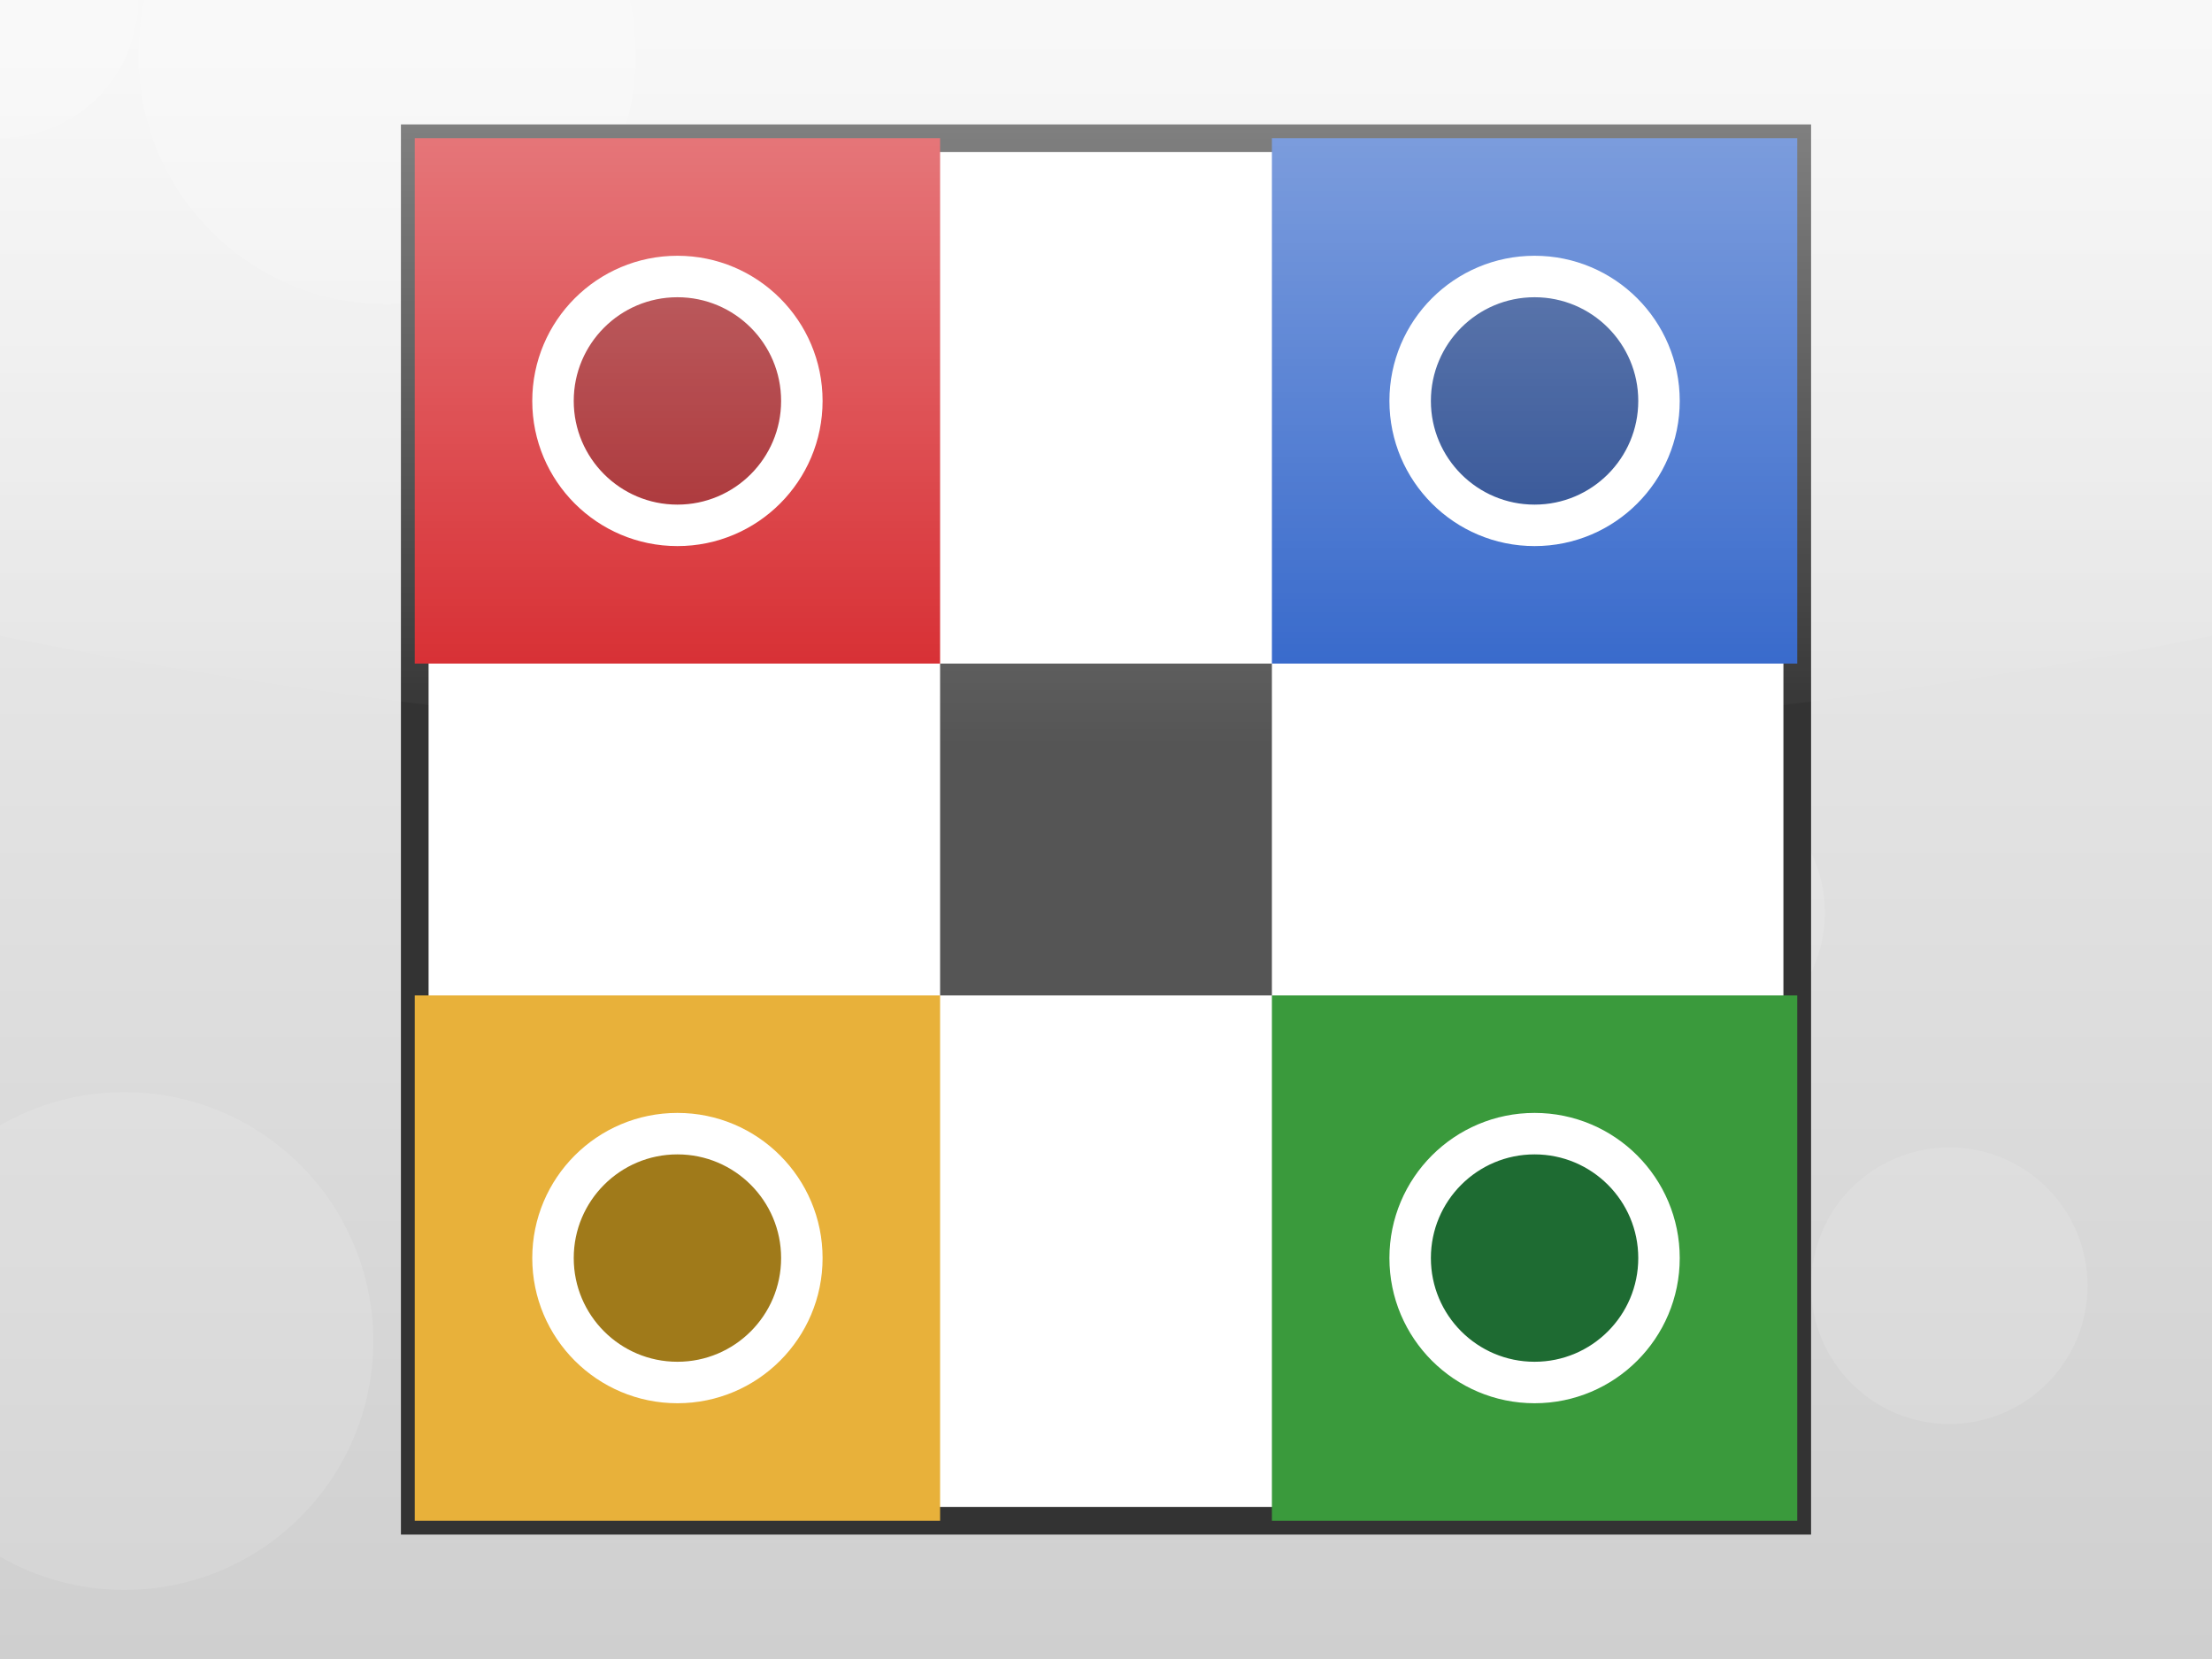
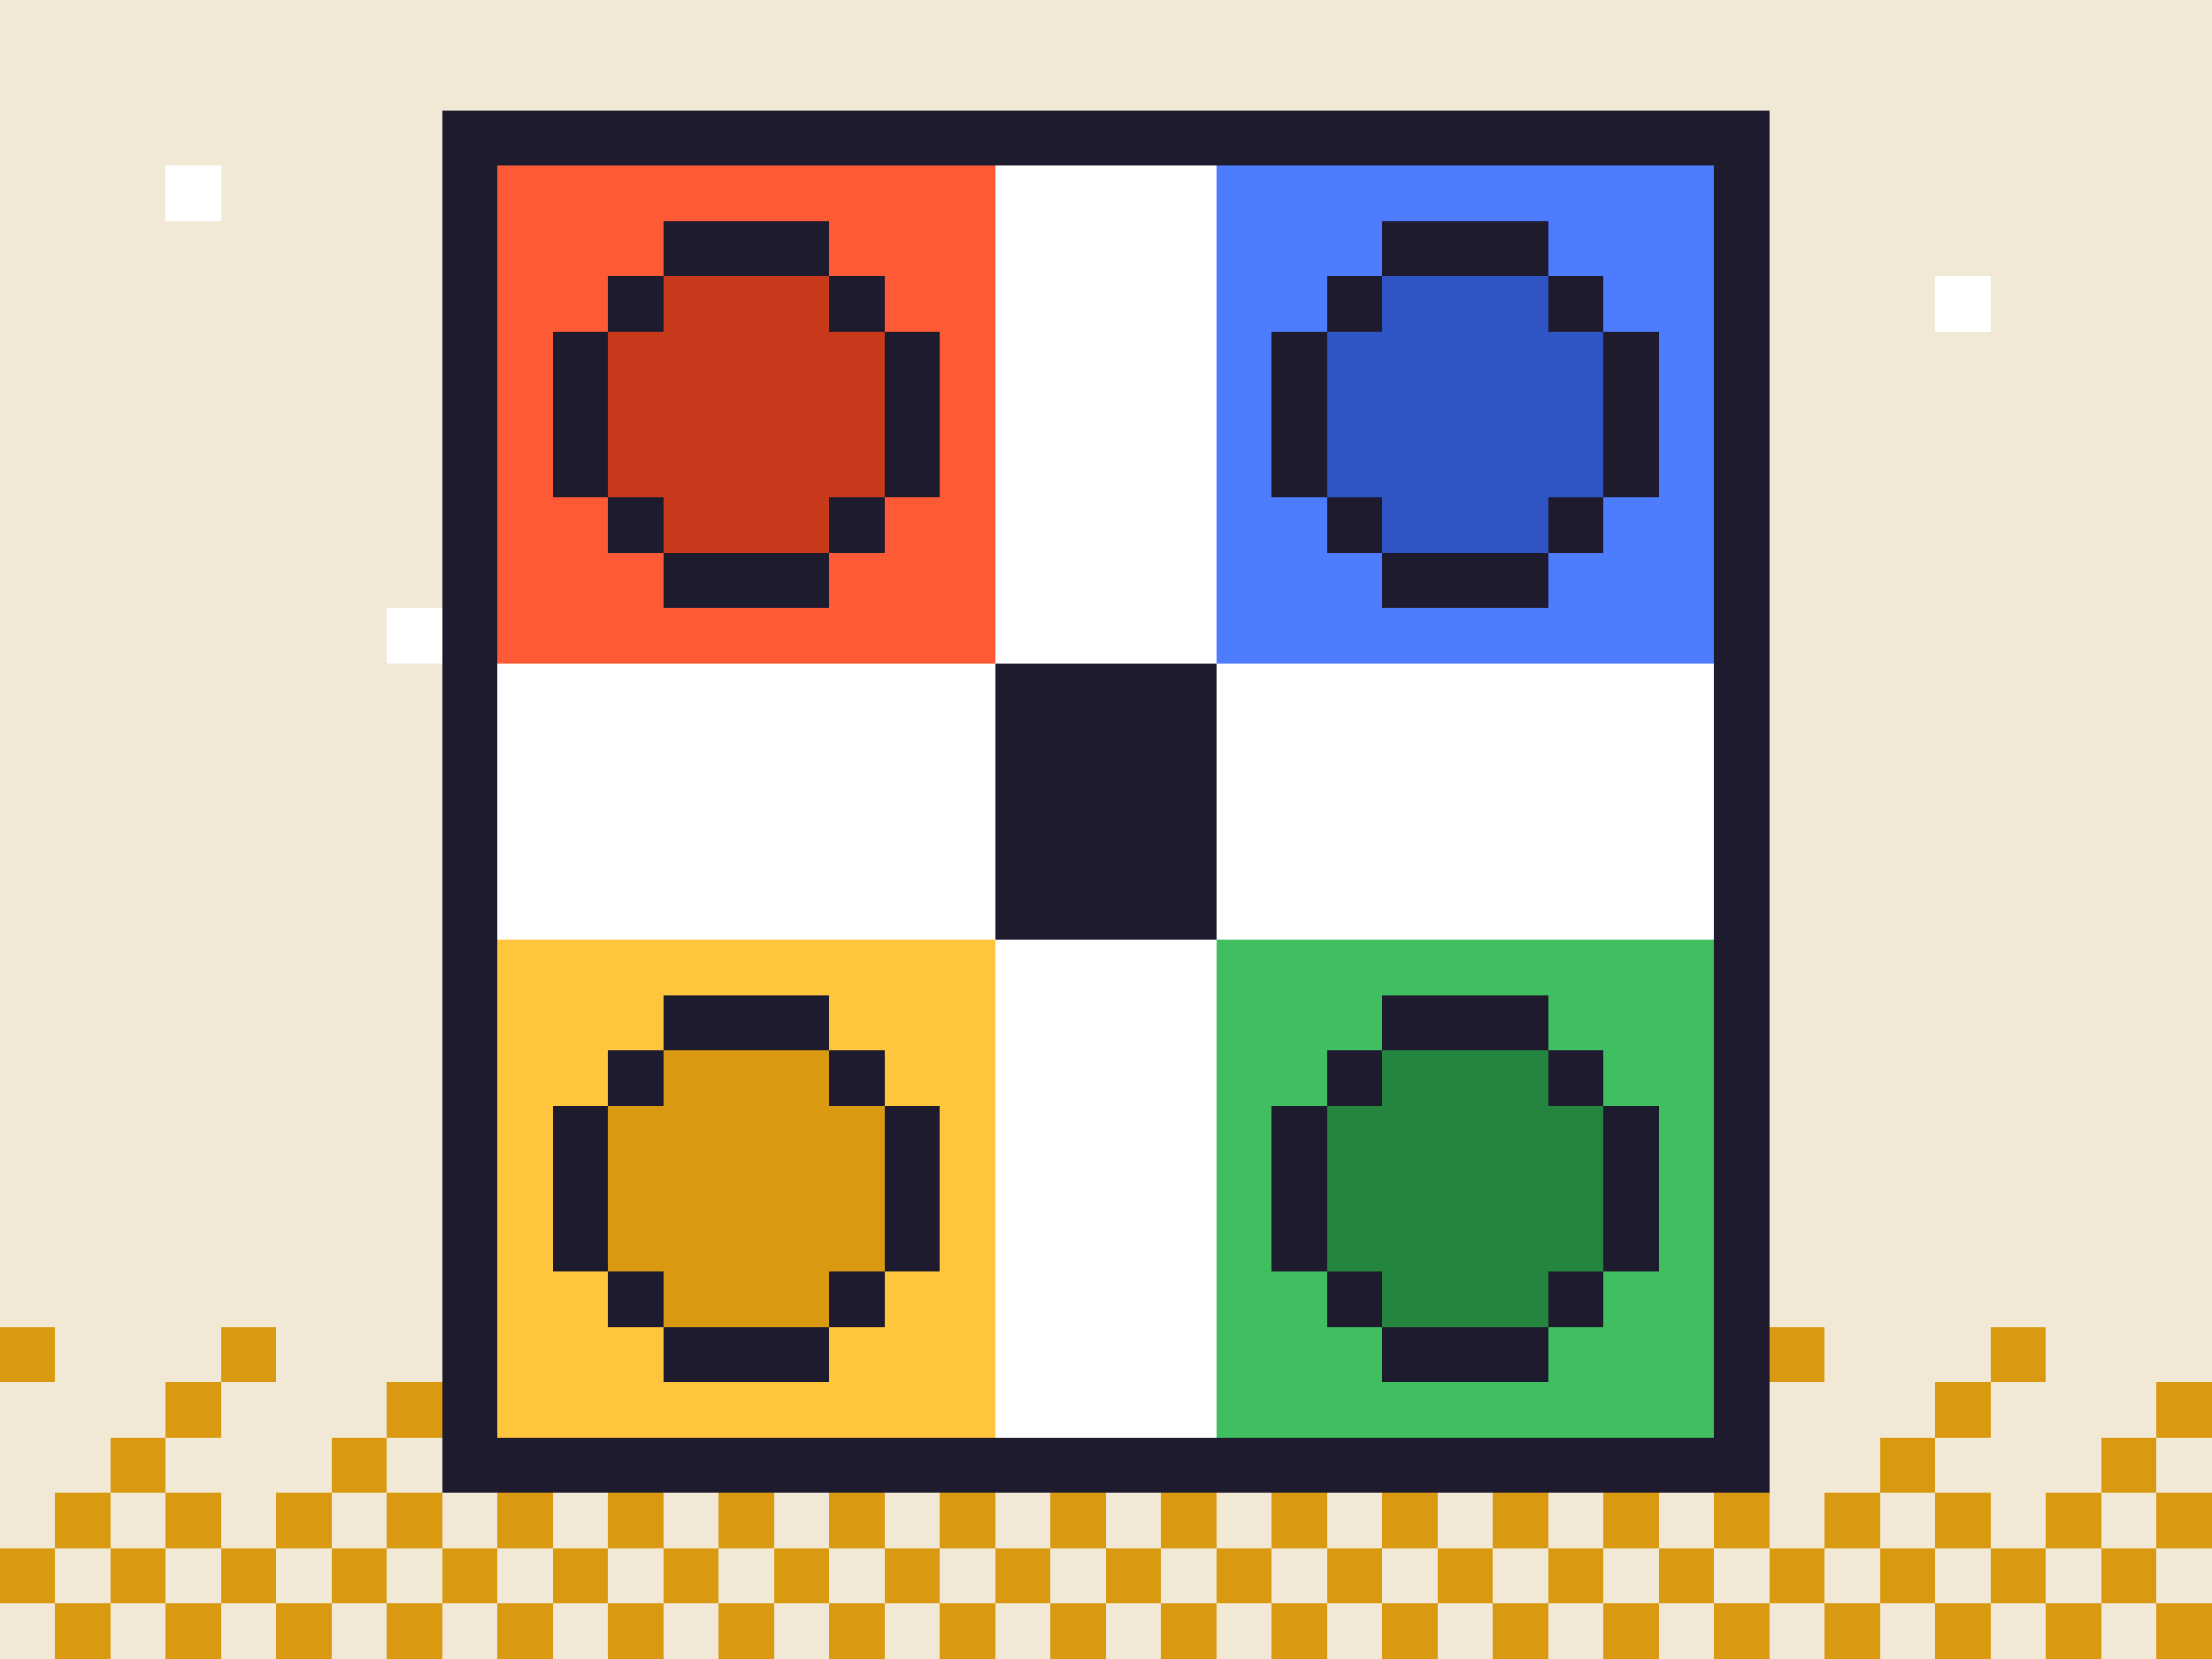
- <svg xmlns="http://www.w3.org/2000/svg" viewBox="0 0 160 120" width="160" height="120">
-   <defs>
-     <linearGradient id="f" x1="0" y1="0" x2="0" y2="1">
-       <stop offset="0" stop-color="#f3f3f3" />
-       <stop offset="1" stop-color="#cfcfcf" />
-     </linearGradient>
-     <linearGradient id="b" x1="0" y1="0" x2="0" y2="1">
-       <stop offset="0" stop-color="#fff" stop-opacity=".45" />
-       <stop offset="1" stop-color="#fff" stop-opacity="0" />
-     </linearGradient>
-   </defs>
-   <rect width="160" height="120" fill="url(#f)" />
-   <g opacity=".12" fill="#fff">
-     <circle cx="0" cy="0" r="10" />
-     <circle cx="47" cy="31" r="18" />
-     <circle cx="94" cy="62" r="26" />
-     <circle cx="141" cy="93" r="10" />
-     <circle cx="28" cy="4" r="18" />
-     <circle cx="75" cy="35" r="26" />
-     <circle cx="122" cy="66" r="10" />
-     <circle cx="9" cy="97" r="18" />
-   </g>
-   <rect x="30" y="10" width="100" height="100" fill="#fff" stroke="#333" stroke-width="2" />
-   <rect x="30" y="10" width="38" height="38" fill="#d6262b" />
-   <rect x="92" y="10" width="38" height="38" fill="#2f63c9" />
-   <rect x="30" y="72" width="38" height="38" fill="#e8b13a" />
-   <rect x="92" y="72" width="38" height="38" fill="#3a9a3c" />
-   <rect x="68" y="48" width="24" height="24" fill="#555" />
-   <circle cx="49" cy="29" r="9" fill="#a01a1e" stroke="#fff" stroke-width="3" />
-   <circle cx="111" cy="29" r="9" fill="#1a3f8a" stroke="#fff" stroke-width="3" />
-   <circle cx="49" cy="91" r="9" fill="#a07a1a" stroke="#fff" stroke-width="3" />
-   <circle cx="111" cy="91" r="9" fill="#1e6b32" stroke="#fff" stroke-width="3" />
-   <path d="M0 0H160V46Q80 62 0 46Z" fill="url(#b)" />
+ <svg xmlns="http://www.w3.org/2000/svg" viewBox="0 0 40 30" width="160" height="120" shape-rendering="crispEdges">
+   <rect x="0" y="0" width="40" height="30" fill="#f1e9d6" />
+   <rect x="0" y="24" width="1" height="1" fill="#d99a12" />
+   <rect x="4" y="24" width="1" height="1" fill="#d99a12" />
+   <rect x="8" y="24" width="1" height="1" fill="#d99a12" />
+   <rect x="12" y="24" width="1" height="1" fill="#d99a12" />
+   <rect x="16" y="24" width="1" height="1" fill="#d99a12" />
+   <rect x="20" y="24" width="1" height="1" fill="#d99a12" />
+   <rect x="24" y="24" width="1" height="1" fill="#d99a12" />
+   <rect x="28" y="24" width="1" height="1" fill="#d99a12" />
+   <rect x="32" y="24" width="1" height="1" fill="#d99a12" />
+   <rect x="36" y="24" width="1" height="1" fill="#d99a12" />
+   <rect x="3" y="25" width="1" height="1" fill="#d99a12" />
+   <rect x="7" y="25" width="1" height="1" fill="#d99a12" />
+   <rect x="11" y="25" width="1" height="1" fill="#d99a12" />
+   <rect x="15" y="25" width="1" height="1" fill="#d99a12" />
+   <rect x="19" y="25" width="1" height="1" fill="#d99a12" />
+   <rect x="23" y="25" width="1" height="1" fill="#d99a12" />
+   <rect x="27" y="25" width="1" height="1" fill="#d99a12" />
+   <rect x="31" y="25" width="1" height="1" fill="#d99a12" />
+   <rect x="35" y="25" width="1" height="1" fill="#d99a12" />
+   <rect x="39" y="25" width="1" height="1" fill="#d99a12" />
+   <rect x="2" y="26" width="1" height="1" fill="#d99a12" />
+   <rect x="6" y="26" width="1" height="1" fill="#d99a12" />
+   <rect x="10" y="26" width="1" height="1" fill="#d99a12" />
+   <rect x="14" y="26" width="1" height="1" fill="#d99a12" />
+   <rect x="18" y="26" width="1" height="1" fill="#d99a12" />
+   <rect x="22" y="26" width="1" height="1" fill="#d99a12" />
+   <rect x="26" y="26" width="1" height="1" fill="#d99a12" />
+   <rect x="30" y="26" width="1" height="1" fill="#d99a12" />
+   <rect x="34" y="26" width="1" height="1" fill="#d99a12" />
+   <rect x="38" y="26" width="1" height="1" fill="#d99a12" />
+   <rect x="1" y="27" width="1" height="1" fill="#d99a12" />
+   <rect x="3" y="27" width="1" height="1" fill="#d99a12" />
+   <rect x="5" y="27" width="1" height="1" fill="#d99a12" />
+   <rect x="7" y="27" width="1" height="1" fill="#d99a12" />
+   <rect x="9" y="27" width="1" height="1" fill="#d99a12" />
+   <rect x="11" y="27" width="1" height="1" fill="#d99a12" />
+   <rect x="13" y="27" width="1" height="1" fill="#d99a12" />
+   <rect x="15" y="27" width="1" height="1" fill="#d99a12" />
+   <rect x="17" y="27" width="1" height="1" fill="#d99a12" />
+   <rect x="19" y="27" width="1" height="1" fill="#d99a12" />
+   <rect x="21" y="27" width="1" height="1" fill="#d99a12" />
+   <rect x="23" y="27" width="1" height="1" fill="#d99a12" />
+   <rect x="25" y="27" width="1" height="1" fill="#d99a12" />
+   <rect x="27" y="27" width="1" height="1" fill="#d99a12" />
+   <rect x="29" y="27" width="1" height="1" fill="#d99a12" />
+   <rect x="31" y="27" width="1" height="1" fill="#d99a12" />
+   <rect x="33" y="27" width="1" height="1" fill="#d99a12" />
+   <rect x="35" y="27" width="1" height="1" fill="#d99a12" />
+   <rect x="37" y="27" width="1" height="1" fill="#d99a12" />
+   <rect x="39" y="27" width="1" height="1" fill="#d99a12" />
+   <rect x="0" y="28" width="1" height="1" fill="#d99a12" />
+   <rect x="2" y="28" width="1" height="1" fill="#d99a12" />
+   <rect x="4" y="28" width="1" height="1" fill="#d99a12" />
+   <rect x="6" y="28" width="1" height="1" fill="#d99a12" />
+   <rect x="8" y="28" width="1" height="1" fill="#d99a12" />
+   <rect x="10" y="28" width="1" height="1" fill="#d99a12" />
+   <rect x="12" y="28" width="1" height="1" fill="#d99a12" />
+   <rect x="14" y="28" width="1" height="1" fill="#d99a12" />
+   <rect x="16" y="28" width="1" height="1" fill="#d99a12" />
+   <rect x="18" y="28" width="1" height="1" fill="#d99a12" />
+   <rect x="20" y="28" width="1" height="1" fill="#d99a12" />
+   <rect x="22" y="28" width="1" height="1" fill="#d99a12" />
+   <rect x="24" y="28" width="1" height="1" fill="#d99a12" />
+   <rect x="26" y="28" width="1" height="1" fill="#d99a12" />
+   <rect x="28" y="28" width="1" height="1" fill="#d99a12" />
+   <rect x="30" y="28" width="1" height="1" fill="#d99a12" />
+   <rect x="32" y="28" width="1" height="1" fill="#d99a12" />
+   <rect x="34" y="28" width="1" height="1" fill="#d99a12" />
+   <rect x="36" y="28" width="1" height="1" fill="#d99a12" />
+   <rect x="38" y="28" width="1" height="1" fill="#d99a12" />
+   <rect x="1" y="29" width="1" height="1" fill="#d99a12" />
+   <rect x="3" y="29" width="1" height="1" fill="#d99a12" />
+   <rect x="5" y="29" width="1" height="1" fill="#d99a12" />
+   <rect x="7" y="29" width="1" height="1" fill="#d99a12" />
+   <rect x="9" y="29" width="1" height="1" fill="#d99a12" />
+   <rect x="11" y="29" width="1" height="1" fill="#d99a12" />
+   <rect x="13" y="29" width="1" height="1" fill="#d99a12" />
+   <rect x="15" y="29" width="1" height="1" fill="#d99a12" />
+   <rect x="17" y="29" width="1" height="1" fill="#d99a12" />
+   <rect x="19" y="29" width="1" height="1" fill="#d99a12" />
+   <rect x="21" y="29" width="1" height="1" fill="#d99a12" />
+   <rect x="23" y="29" width="1" height="1" fill="#d99a12" />
+   <rect x="25" y="29" width="1" height="1" fill="#d99a12" />
+   <rect x="27" y="29" width="1" height="1" fill="#d99a12" />
+   <rect x="29" y="29" width="1" height="1" fill="#d99a12" />
+   <rect x="31" y="29" width="1" height="1" fill="#d99a12" />
+   <rect x="33" y="29" width="1" height="1" fill="#d99a12" />
+   <rect x="35" y="29" width="1" height="1" fill="#d99a12" />
+   <rect x="37" y="29" width="1" height="1" fill="#d99a12" />
+   <rect x="39" y="29" width="1" height="1" fill="#d99a12" />
+   <rect x="3" y="3" width="1" height="1" fill="#ffffff" />
+   <rect x="35" y="5" width="1" height="1" fill="#ffffff" />
+   <rect x="7" y="11" width="1" height="1" fill="#ffffff" />
+   <rect x="31" y="13" width="1" height="1" fill="#ffffff" />
+   <rect x="8" y="2" width="24" height="25" fill="#1e1b2e" />
+   <rect x="9" y="3" width="22" height="23" fill="#ffffff" />
+   <rect x="9" y="3" width="9" height="9" fill="#ff5a36" />
+   <rect x="22" y="3" width="9" height="9" fill="#4d7cfe" />
+   <rect x="9" y="17" width="9" height="9" fill="#ffc63d" />
+   <rect x="22" y="17" width="9" height="9" fill="#3fbf5f" />
+   <rect x="18" y="12" width="4" height="5" fill="#1e1b2e" />
+   <rect x="12" y="4" width="3" height="1" fill="#1e1b2e" />
+   <rect x="11" y="5" width="5" height="1" fill="#1e1b2e" />
+   <rect x="10" y="6" width="7" height="1" fill="#1e1b2e" />
+   <rect x="10" y="7" width="7" height="1" fill="#1e1b2e" />
+   <rect x="10" y="8" width="7" height="1" fill="#1e1b2e" />
+   <rect x="11" y="9" width="5" height="1" fill="#1e1b2e" />
+   <rect x="12" y="10" width="3" height="1" fill="#1e1b2e" />
+   <rect x="12" y="5" width="3" height="1" fill="#c93a1c" />
+   <rect x="11" y="6" width="5" height="1" fill="#c93a1c" />
+   <rect x="11" y="7" width="5" height="1" fill="#c93a1c" />
+   <rect x="11" y="8" width="5" height="1" fill="#c93a1c" />
+   <rect x="12" y="9" width="3" height="1" fill="#c93a1c" />
+   <rect x="25" y="4" width="3" height="1" fill="#1e1b2e" />
+   <rect x="24" y="5" width="5" height="1" fill="#1e1b2e" />
+   <rect x="23" y="6" width="7" height="1" fill="#1e1b2e" />
+   <rect x="23" y="7" width="7" height="1" fill="#1e1b2e" />
+   <rect x="23" y="8" width="7" height="1" fill="#1e1b2e" />
+   <rect x="24" y="9" width="5" height="1" fill="#1e1b2e" />
+   <rect x="25" y="10" width="3" height="1" fill="#1e1b2e" />
+   <rect x="25" y="5" width="3" height="1" fill="#2f55c4" />
+   <rect x="24" y="6" width="5" height="1" fill="#2f55c4" />
+   <rect x="24" y="7" width="5" height="1" fill="#2f55c4" />
+   <rect x="24" y="8" width="5" height="1" fill="#2f55c4" />
+   <rect x="25" y="9" width="3" height="1" fill="#2f55c4" />
+   <rect x="12" y="18" width="3" height="1" fill="#1e1b2e" />
+   <rect x="11" y="19" width="5" height="1" fill="#1e1b2e" />
+   <rect x="10" y="20" width="7" height="1" fill="#1e1b2e" />
+   <rect x="10" y="21" width="7" height="1" fill="#1e1b2e" />
+   <rect x="10" y="22" width="7" height="1" fill="#1e1b2e" />
+   <rect x="11" y="23" width="5" height="1" fill="#1e1b2e" />
+   <rect x="12" y="24" width="3" height="1" fill="#1e1b2e" />
+   <rect x="12" y="19" width="3" height="1" fill="#d99a12" />
+   <rect x="11" y="20" width="5" height="1" fill="#d99a12" />
+   <rect x="11" y="21" width="5" height="1" fill="#d99a12" />
+   <rect x="11" y="22" width="5" height="1" fill="#d99a12" />
+   <rect x="12" y="23" width="3" height="1" fill="#d99a12" />
+   <rect x="25" y="18" width="3" height="1" fill="#1e1b2e" />
+   <rect x="24" y="19" width="5" height="1" fill="#1e1b2e" />
+   <rect x="23" y="20" width="7" height="1" fill="#1e1b2e" />
+   <rect x="23" y="21" width="7" height="1" fill="#1e1b2e" />
+   <rect x="23" y="22" width="7" height="1" fill="#1e1b2e" />
+   <rect x="24" y="23" width="5" height="1" fill="#1e1b2e" />
+   <rect x="25" y="24" width="3" height="1" fill="#1e1b2e" />
+   <rect x="25" y="19" width="3" height="1" fill="#24863e" />
+   <rect x="24" y="20" width="5" height="1" fill="#24863e" />
+   <rect x="24" y="21" width="5" height="1" fill="#24863e" />
+   <rect x="24" y="22" width="5" height="1" fill="#24863e" />
+   <rect x="25" y="23" width="3" height="1" fill="#24863e" />
</svg>
